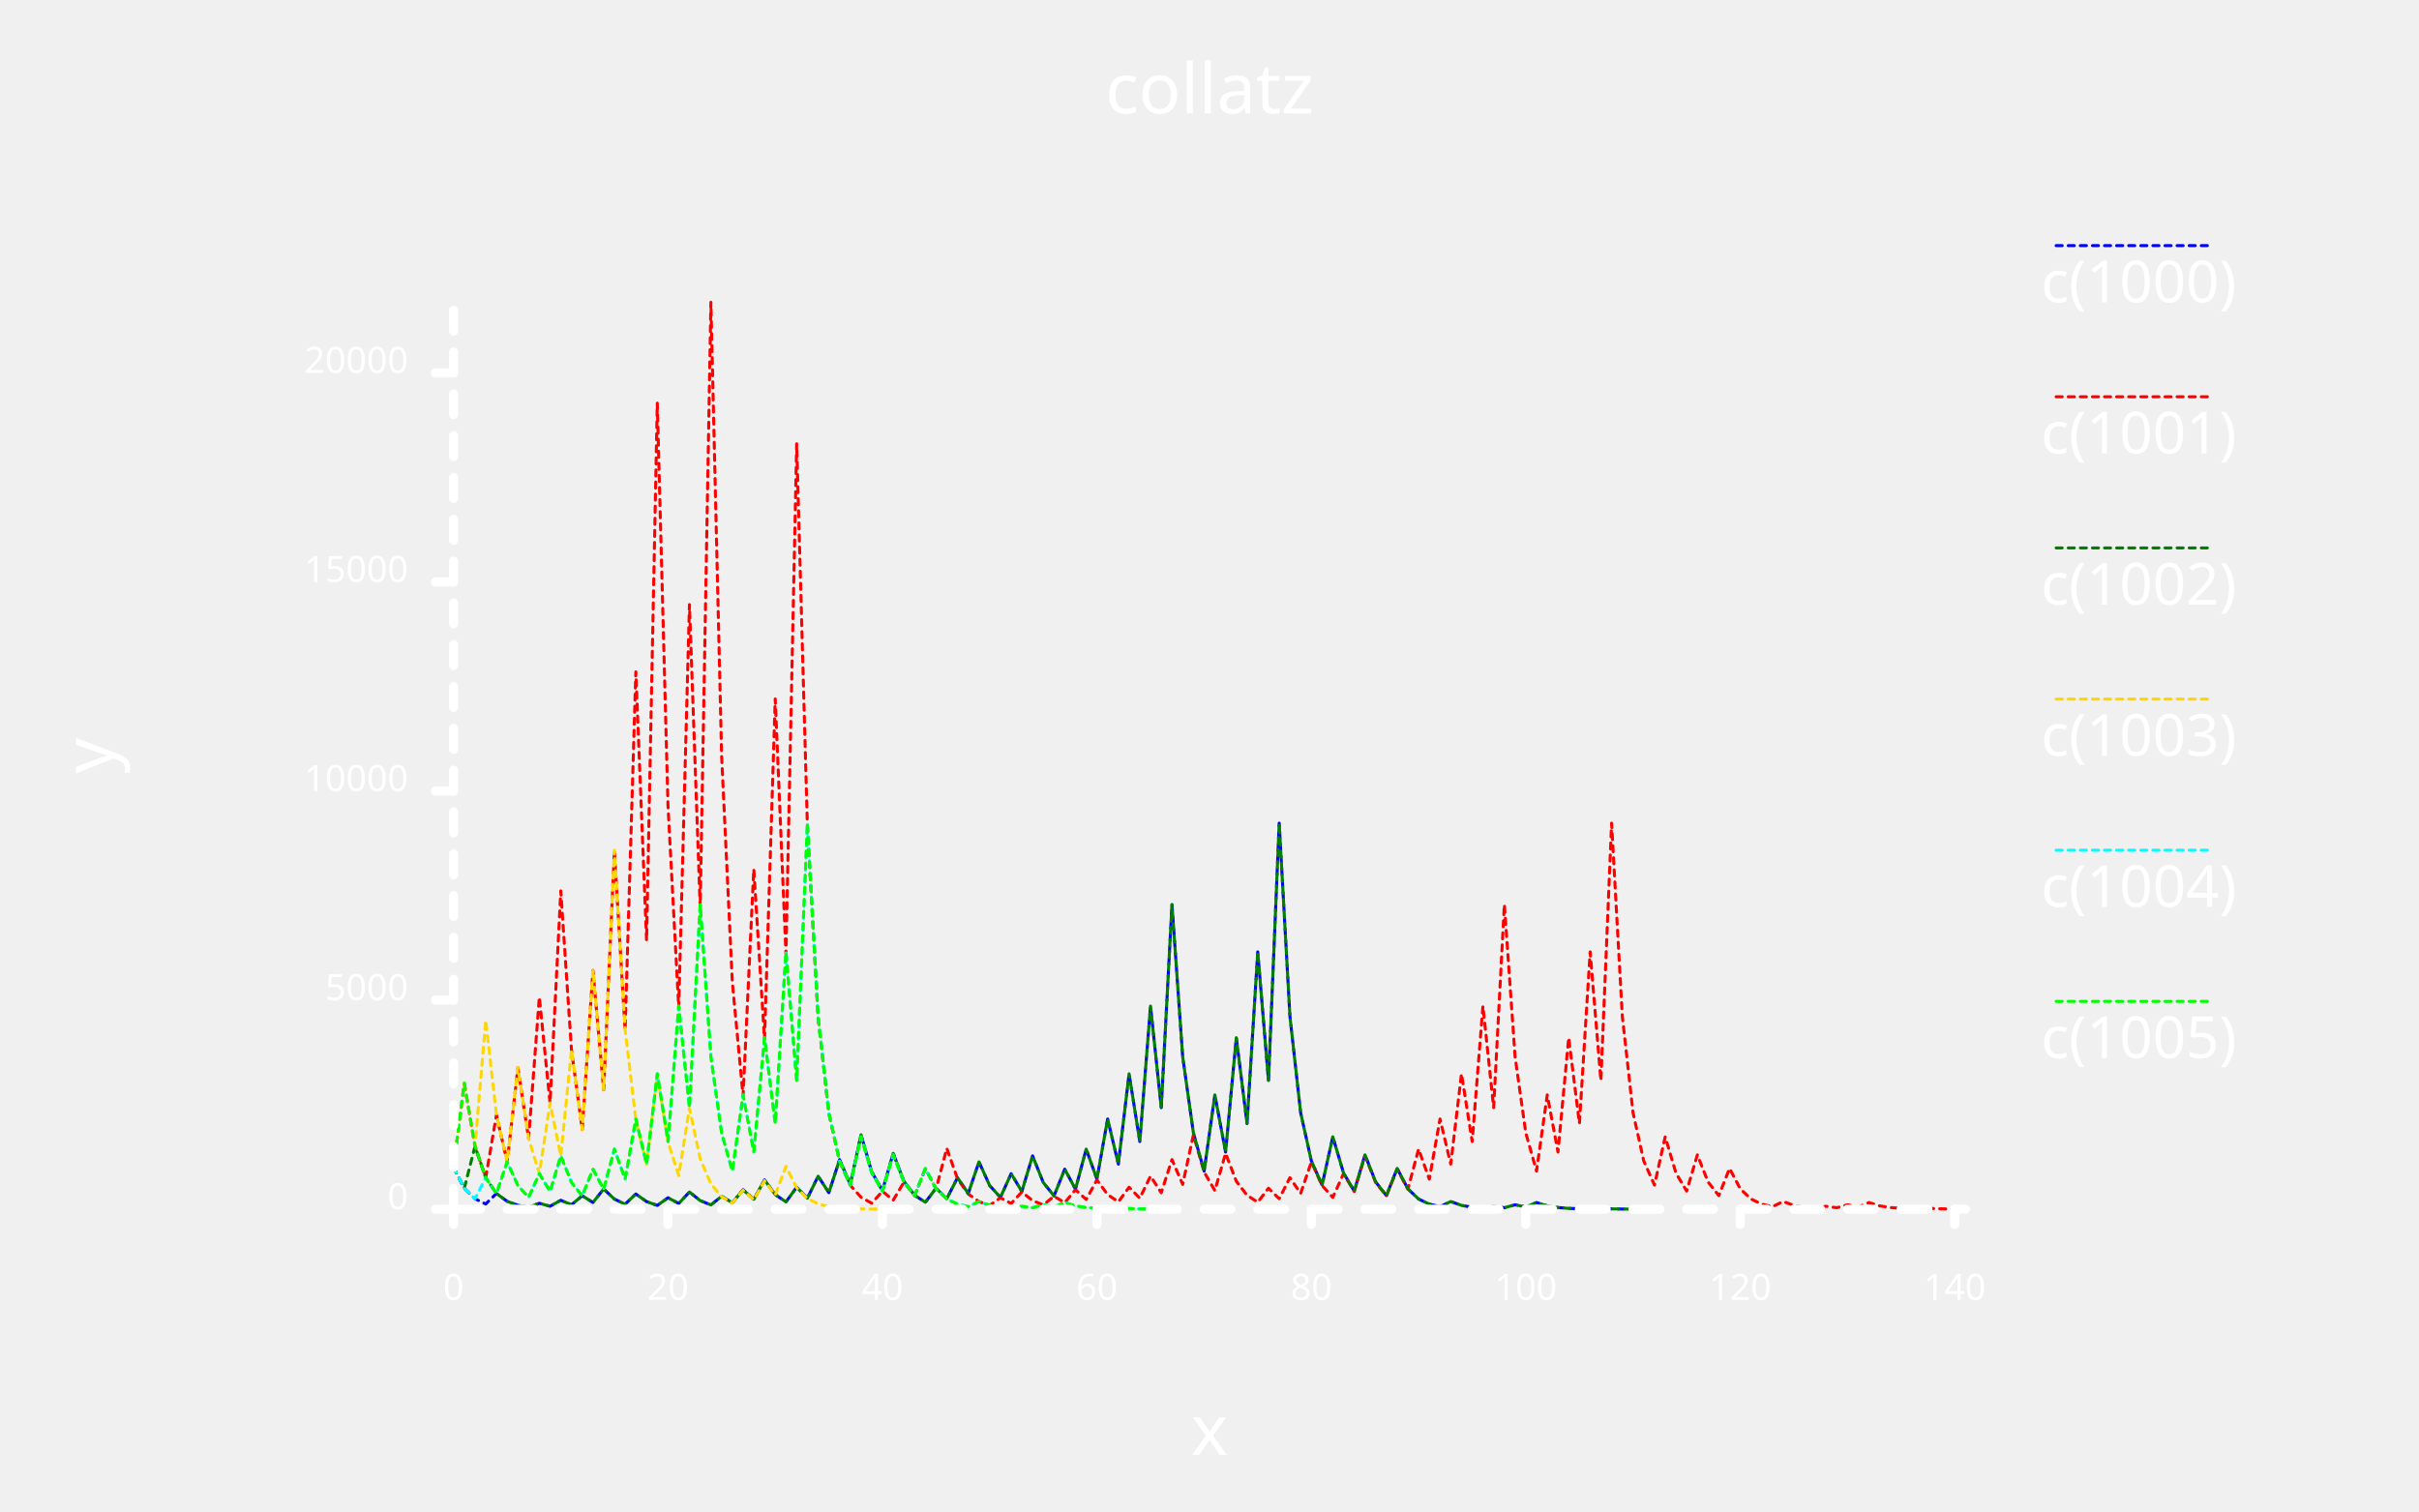
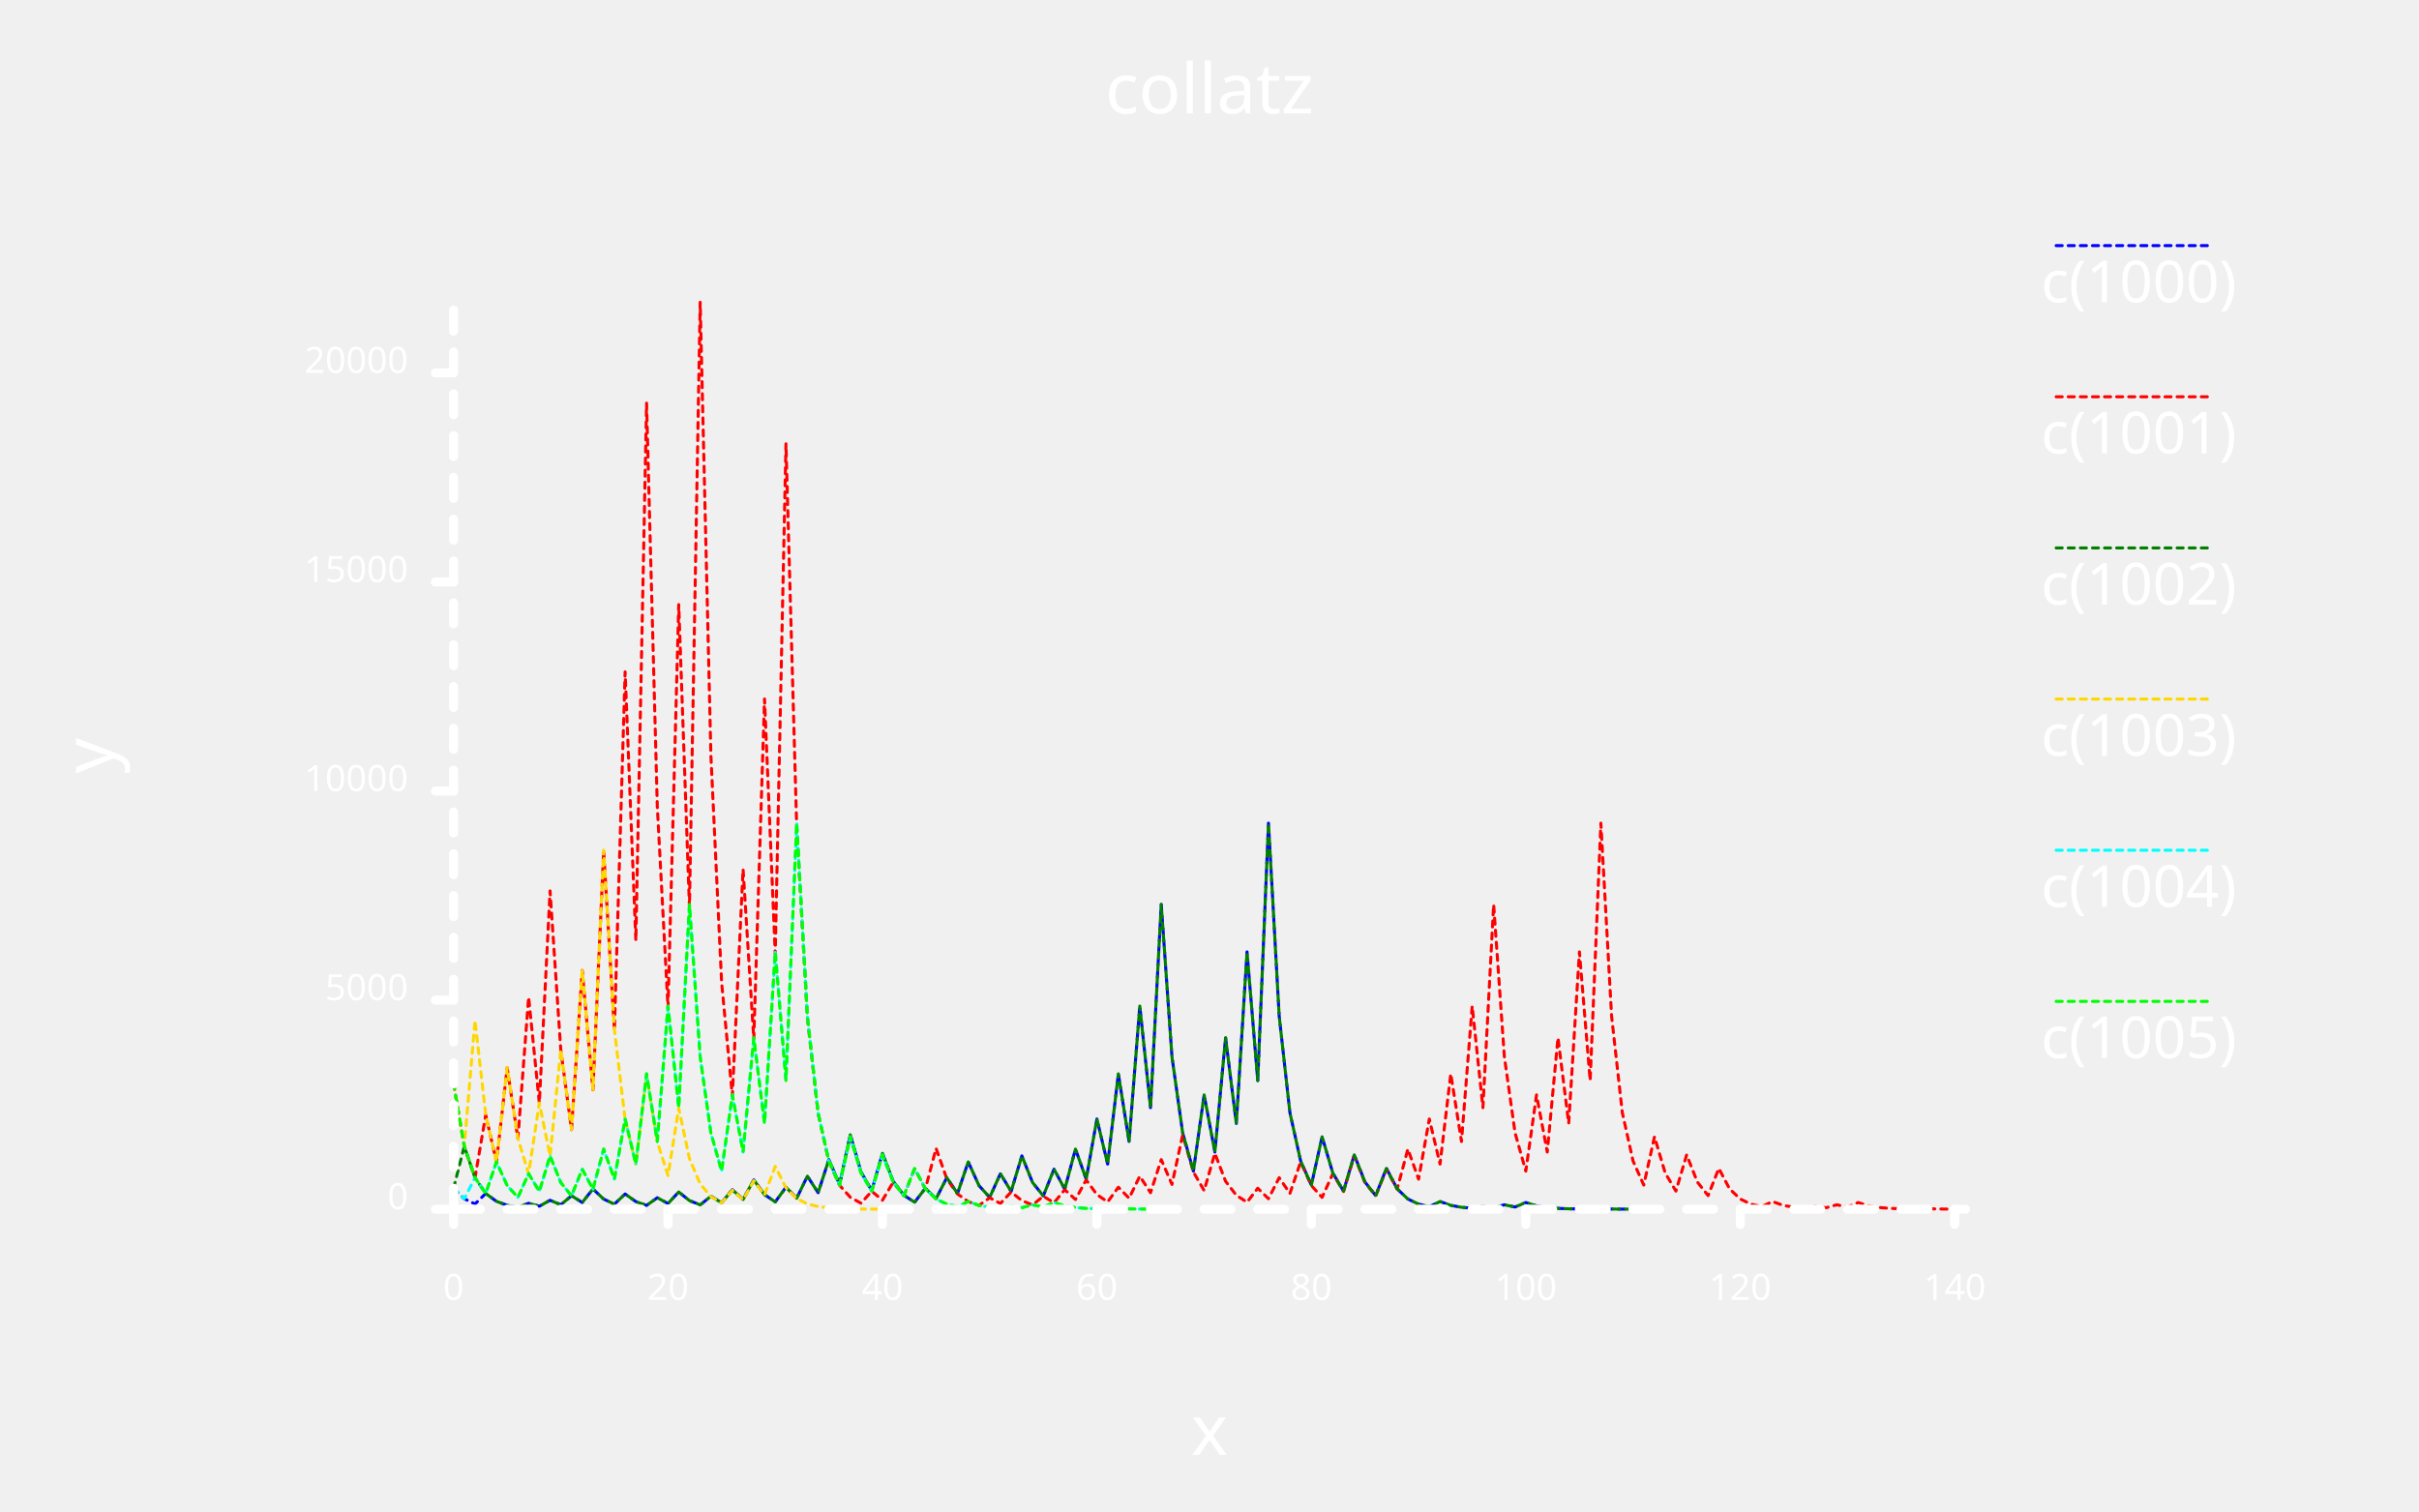
<svg xmlns="http://www.w3.org/2000/svg" width="800" class="poloto_background poloto" height="500" viewBox="0 0 800 500">
  <style>.poloto { stroke-linecap:round; stroke-linejoin:round; font-family: 'Tahoma', sans-serif; stroke-width:2; } .scatter{stroke-width:7} .poloto_text{fill: white;} .poloto_axis_lines{stroke: white;stroke-width:3;fill:none;stroke-dasharray:none} .poloto_background{background-color: #262626;} .poloto0stroke{stroke:  blue;} .poloto1stroke{stroke:  red;} .poloto2stroke{stroke:  green;} .poloto3stroke{stroke:  gold;} .poloto4stroke{stroke:  aqua;} .poloto5stroke{stroke:  lime;} .poloto6stroke{stroke:  orange;} .poloto7stroke{stroke:  chocolate;} .poloto0fill{fill:blue;} .poloto1fill{fill:red;} .poloto2fill{fill:green;} .poloto3fill{fill:gold;} .poloto4fill{fill:aqua;} .poloto5fill{fill:lime;} .poloto6fill{fill:orange;} .poloto7fill{fill:chocolate;}.poloto{stroke-dasharray:2;stroke-width:1;}</style>
  <text class="poloto_text" alignment-baseline="middle" text-anchor="start" font-size="large" x="675" y="100">c(1000)</text>
  <line class="poloto0stroke poloto0legend" stroke="black" x1="680" x2="730" y1="81.25" y2="81.25" />
-   <path class="poloto0stroke" fill="none" stroke="black" d=" M 150 386.167 L 153.546 393.084 L 157.092 396.542 L 160.638 398.271 L 164.184 394.799 L 167.73 397.399 L 171.277 398.7 L 174.823 399.35 L 178.369 398.036 L 181.915 399.018 L 185.461 397.04 L 189.007 398.52 L 192.553 395.546 L 196.099 397.773 L 199.645 393.305 L 203.191 396.653 L 206.738 398.326 L 210.284 394.965 L 213.83 397.482 L 217.376 398.741 L 220.922 396.21 L 224.468 398.105 L 228.014 394.301 L 231.56 397.15 L 235.106 398.575 L 238.652 395.712 L 242.199 397.856 L 245.745 393.554 L 249.291 396.777 L 252.837 390.317 L 256.383 395.159 L 259.929 397.579 L 263.475 392.724 L 267.021 396.362 L 270.567 389.072 L 274.113 394.536 L 277.66 383.595 L 281.206 391.797 L 284.752 375.378 L 288.298 387.689 L 291.844 393.845 L 295.39 381.52 L 298.936 390.76 L 302.482 395.38 L 306.028 397.69 L 309.574 393.056 L 313.121 396.528 L 316.667 389.57 L 320.213 394.785 L 323.759 384.342 L 327.305 392.171 L 330.851 396.085 L 334.397 388.242 L 337.943 394.121 L 341.489 382.35 L 345.035 391.175 L 348.582 395.587 L 352.128 386.748 L 355.674 393.374 L 359.22 380.109 L 362.766 390.054 L 366.312 370.149 L 369.858 385.075 L 373.404 355.21 L 376.95 377.605 L 380.496 332.802 L 384.043 366.401 L 387.589 299.188 L 391.135 349.594 L 394.681 374.797 L 398.227 387.399 L 401.773 362.182 L 405.319 381.091 L 408.865 343.259 L 412.411 371.629 L 415.957 314.875 L 419.504 357.437 L 423.05 272.298 L 426.596 336.149 L 430.142 368.075 L 433.688 384.037 L 437.234 392.019 L 440.78 376.042 L 444.326 388.021 L 447.872 394.011 L 451.418 382.018 L 454.965 391.009 L 458.511 395.504 L 462.057 386.499 L 465.603 393.25 L 469.149 396.625 L 472.695 398.312 L 476.241 399.156 L 479.787 397.455 L 483.333 398.727 L 486.879 399.364 L 490.426 399.682 L 493.972 399.032 L 497.518 399.516 L 501.064 398.534 L 504.61 399.267 L 508.156 397.787 L 511.702 398.893 L 515.248 399.447 L 518.794 399.723 L 522.34 399.862 L 525.887 399.931 L 529.433 399.779 L 532.979 399.889 L 536.525 399.945 L 540.071 399.972" />
+   <path class="poloto0stroke" fill="none" stroke="black" d=" M 150 393.084 L 153.546 396.542 L 157.092 398.271 L 160.638 394.799 L 164.184 397.399 L 167.73 398.7 L 171.277 399.35 L 174.823 398.036 L 178.369 399.018 L 181.915 397.04 L 185.461 398.52 L 189.007 395.546 L 192.553 397.773 L 196.099 393.305 L 199.645 396.653 L 203.191 398.326 L 206.738 394.965 L 210.284 397.482 L 213.83 398.741 L 217.376 396.21 L 220.922 398.105 L 224.468 394.301 L 228.014 397.15 L 231.56 398.575 L 235.106 395.712 L 238.652 397.856 L 242.199 393.554 L 245.745 396.777 L 249.291 390.317 L 252.837 395.159 L 256.383 397.579 L 259.929 392.724 L 263.475 396.362 L 267.021 389.072 L 270.567 394.536 L 274.113 383.595 L 277.66 391.797 L 281.206 375.378 L 284.752 387.689 L 288.298 393.845 L 291.844 381.52 L 295.39 390.76 L 298.936 395.38 L 302.482 397.69 L 306.028 393.056 L 309.574 396.528 L 313.121 389.57 L 316.667 394.785 L 320.213 384.342 L 323.759 392.171 L 327.305 396.085 L 330.851 388.242 L 334.397 394.121 L 337.943 382.35 L 341.489 391.175 L 345.035 395.587 L 348.582 386.748 L 352.128 393.374 L 355.674 380.109 L 359.22 390.054 L 362.766 370.149 L 366.312 385.075 L 369.858 355.21 L 373.404 377.605 L 376.95 332.802 L 380.496 366.401 L 384.043 299.188 L 387.589 349.594 L 391.135 374.797 L 394.681 387.399 L 398.227 362.182 L 401.773 381.091 L 405.319 343.259 L 408.865 371.629 L 412.411 314.875 L 415.957 357.437 L 419.504 272.298 L 423.05 336.149 L 426.596 368.075 L 430.142 384.037 L 433.688 392.019 L 437.234 376.042 L 440.78 388.021 L 444.326 394.011 L 447.872 382.018 L 451.418 391.009 L 454.965 395.504 L 458.511 386.499 L 462.057 393.25 L 465.603 396.625 L 469.149 398.312 L 472.695 399.156 L 476.241 397.455 L 479.787 398.727 L 483.333 399.364 L 486.879 399.682 L 490.426 399.032 L 493.972 399.516 L 497.518 398.534 L 501.064 399.267 L 504.61 397.787 L 508.156 398.893 L 511.702 399.447 L 515.248 399.723 L 518.794 399.862 L 522.34 399.931 L 525.887 399.779 L 529.433 399.889 L 532.979 399.945 L 536.525 399.972 L 540.071 399.986" />
  <text class="poloto_text" alignment-baseline="middle" text-anchor="start" font-size="large" x="675" y="150">c(1001)</text>
  <line class="poloto1stroke poloto1legend" stroke="black" x1="680" x2="730" y1="131.25" y2="131.25" />
-   <path class="poloto1stroke" fill="none" stroke="black" d=" M 150 386.154 L 153.546 358.447 L 157.092 379.224 L 160.638 389.612 L 164.184 368.821 L 167.73 384.411 L 171.277 353.218 L 174.823 376.609 L 178.369 329.814 L 181.915 364.907 L 185.461 294.707 L 189.007 347.353 L 192.553 373.677 L 196.099 321.016 L 199.645 360.508 L 203.191 281.511 L 206.738 340.755 L 210.284 222.252 L 213.83 311.126 L 217.376 133.364 L 220.922 266.682 L 224.468 333.341 L 228.014 200.009 L 231.56 300.005 L 235.106 100 L 238.652 250 L 242.199 325 L 245.745 362.5 L 249.291 287.486 L 252.837 343.743 L 256.383 231.215 L 259.929 315.608 L 263.475 146.809 L 267.021 273.405 L 270.567 336.702 L 274.113 368.351 L 277.66 384.176 L 281.206 392.088 L 284.752 396.044 L 288.298 398.022 L 291.844 394.052 L 295.39 397.026 L 298.936 391.064 L 302.482 395.532 L 306.028 386.582 L 309.574 393.291 L 313.121 379.86 L 316.667 389.93 L 320.213 394.965 L 323.759 397.482 L 327.305 398.741 L 330.851 396.21 L 334.397 398.105 L 337.943 394.301 L 341.489 397.15 L 345.035 398.575 L 348.582 395.712 L 352.128 397.856 L 355.674 393.554 L 359.22 396.777 L 362.766 390.317 L 366.312 395.159 L 369.858 397.579 L 373.404 392.724 L 376.95 396.362 L 380.496 389.072 L 384.043 394.536 L 387.589 383.595 L 391.135 391.797 L 394.681 375.378 L 398.227 387.689 L 401.773 393.845 L 405.319 381.52 L 408.865 390.76 L 412.411 395.38 L 415.957 397.69 L 419.504 393.056 L 423.05 396.528 L 426.596 389.57 L 430.142 394.785 L 433.688 384.342 L 437.234 392.171 L 440.78 396.085 L 444.326 388.242 L 447.872 394.121 L 451.418 382.35 L 454.965 391.175 L 458.511 395.587 L 462.057 386.748 L 465.603 393.374 L 469.149 380.109 L 472.695 390.054 L 476.241 370.149 L 479.787 385.075 L 483.333 355.21 L 486.879 377.605 L 490.426 332.802 L 493.972 366.401 L 497.518 299.188 L 501.064 349.594 L 504.61 374.797 L 508.156 387.399 L 511.702 362.182 L 515.248 381.091 L 518.794 343.259 L 522.34 371.629 L 525.887 314.875 L 529.433 357.437 L 532.979 272.298 L 536.525 336.149 L 540.071 368.075 L 543.617 384.037 L 547.163 392.019 L 550.709 376.042 L 554.255 388.021 L 557.801 394.011 L 561.348 382.018 L 564.894 391.009 L 568.44 395.504 L 571.986 386.499 L 575.532 393.25 L 579.078 396.625 L 582.624 398.312 L 586.17 399.156 L 589.716 397.455 L 593.262 398.727 L 596.809 399.364 L 600.355 399.682 L 603.901 399.032 L 607.447 399.516 L 610.993 398.534 L 614.539 399.267 L 618.085 397.787 L 621.631 398.893 L 625.177 399.447 L 628.723 399.723 L 632.27 399.862 L 635.816 399.931 L 639.362 399.779 L 642.908 399.889 L 646.454 399.945 L 650 399.972" />
+   <path class="poloto1stroke" fill="none" stroke="black" d=" M 150 358.447 L 153.546 379.224 L 157.092 389.612 L 160.638 368.821 L 164.184 384.411 L 167.73 353.218 L 171.277 376.609 L 174.823 329.814 L 178.369 364.907 L 181.915 294.707 L 185.461 347.353 L 189.007 373.677 L 192.553 321.016 L 196.099 360.508 L 199.645 281.511 L 203.191 340.755 L 206.738 222.252 L 210.284 311.126 L 213.83 133.364 L 217.376 266.682 L 220.922 333.341 L 224.468 200.009 L 228.014 300.005 L 231.56 100 L 235.106 250 L 238.652 325 L 242.199 362.5 L 245.745 287.486 L 249.291 343.743 L 252.837 231.215 L 256.383 315.608 L 259.929 146.809 L 263.475 273.405 L 267.021 336.702 L 270.567 368.351 L 274.113 384.176 L 277.66 392.088 L 281.206 396.044 L 284.752 398.022 L 288.298 394.052 L 291.844 397.026 L 295.39 391.064 L 298.936 395.532 L 302.482 386.582 L 306.028 393.291 L 309.574 379.86 L 313.121 389.93 L 316.667 394.965 L 320.213 397.482 L 323.759 398.741 L 327.305 396.21 L 330.851 398.105 L 334.397 394.301 L 337.943 397.15 L 341.489 398.575 L 345.035 395.712 L 348.582 397.856 L 352.128 393.554 L 355.674 396.777 L 359.22 390.317 L 362.766 395.159 L 366.312 397.579 L 369.858 392.724 L 373.404 396.362 L 376.95 389.072 L 380.496 394.536 L 384.043 383.595 L 387.589 391.797 L 391.135 375.378 L 394.681 387.689 L 398.227 393.845 L 401.773 381.52 L 405.319 390.76 L 408.865 395.38 L 412.411 397.69 L 415.957 393.056 L 419.504 396.528 L 423.05 389.57 L 426.596 394.785 L 430.142 384.342 L 433.688 392.171 L 437.234 396.085 L 440.78 388.242 L 444.326 394.121 L 447.872 382.35 L 451.418 391.175 L 454.965 395.587 L 458.511 386.748 L 462.057 393.374 L 465.603 380.109 L 469.149 390.054 L 472.695 370.149 L 476.241 385.075 L 479.787 355.21 L 483.333 377.605 L 486.879 332.802 L 490.426 366.401 L 493.972 299.188 L 497.518 349.594 L 501.064 374.797 L 504.61 387.399 L 508.156 362.182 L 511.702 381.091 L 515.248 343.259 L 518.794 371.629 L 522.34 314.875 L 525.887 357.437 L 529.433 272.298 L 532.979 336.149 L 536.525 368.075 L 540.071 384.037 L 543.617 392.019 L 547.163 376.042 L 550.709 388.021 L 554.255 394.011 L 557.801 382.018 L 561.348 391.009 L 564.894 395.504 L 568.44 386.499 L 571.986 393.25 L 575.532 396.625 L 579.078 398.312 L 582.624 399.156 L 586.17 397.455 L 589.716 398.727 L 593.262 399.364 L 596.809 399.682 L 600.355 399.032 L 603.901 399.516 L 607.447 398.534 L 610.993 399.267 L 614.539 397.787 L 618.085 398.893 L 621.631 399.447 L 625.177 399.723 L 628.723 399.862 L 632.27 399.931 L 635.816 399.779 L 639.362 399.889 L 642.908 399.945 L 646.454 399.972 L 650 399.986" />
  <text class="poloto_text" alignment-baseline="middle" text-anchor="start" font-size="large" x="675" y="200">c(1002)</text>
  <line class="poloto2stroke poloto2legend" stroke="black" x1="680" x2="730" y1="181.25" y2="181.25" />
-   <path class="poloto2stroke" fill="none" stroke="black" d=" M 150 386.14 L 153.546 393.07 L 157.092 379.196 L 160.638 389.598 L 164.184 394.799 L 167.73 397.399 L 171.277 398.7 L 174.823 399.35 L 178.369 398.036 L 181.915 399.018 L 185.461 397.04 L 189.007 398.52 L 192.553 395.546 L 196.099 397.773 L 199.645 393.305 L 203.191 396.653 L 206.738 398.326 L 210.284 394.965 L 213.83 397.482 L 217.376 398.741 L 220.922 396.21 L 224.468 398.105 L 228.014 394.301 L 231.56 397.15 L 235.106 398.575 L 238.652 395.712 L 242.199 397.856 L 245.745 393.554 L 249.291 396.777 L 252.837 390.317 L 256.383 395.159 L 259.929 397.579 L 263.475 392.724 L 267.021 396.362 L 270.567 389.072 L 274.113 394.536 L 277.66 383.595 L 281.206 391.797 L 284.752 375.378 L 288.298 387.689 L 291.844 393.845 L 295.39 381.52 L 298.936 390.76 L 302.482 395.38 L 306.028 397.69 L 309.574 393.056 L 313.121 396.528 L 316.667 389.57 L 320.213 394.785 L 323.759 384.342 L 327.305 392.171 L 330.851 396.085 L 334.397 388.242 L 337.943 394.121 L 341.489 382.35 L 345.035 391.175 L 348.582 395.587 L 352.128 386.748 L 355.674 393.374 L 359.22 380.109 L 362.766 390.054 L 366.312 370.149 L 369.858 385.075 L 373.404 355.21 L 376.95 377.605 L 380.496 332.802 L 384.043 366.401 L 387.589 299.188 L 391.135 349.594 L 394.681 374.797 L 398.227 387.399 L 401.773 362.182 L 405.319 381.091 L 408.865 343.259 L 412.411 371.629 L 415.957 314.875 L 419.504 357.437 L 423.05 272.298 L 426.596 336.149 L 430.142 368.075 L 433.688 384.037 L 437.234 392.019 L 440.78 376.042 L 444.326 388.021 L 447.872 394.011 L 451.418 382.018 L 454.965 391.009 L 458.511 395.504 L 462.057 386.499 L 465.603 393.25 L 469.149 396.625 L 472.695 398.312 L 476.241 399.156 L 479.787 397.455 L 483.333 398.727 L 486.879 399.364 L 490.426 399.682 L 493.972 399.032 L 497.518 399.516 L 501.064 398.534 L 504.61 399.267 L 508.156 397.787 L 511.702 398.893 L 515.248 399.447 L 518.794 399.723 L 522.34 399.862 L 525.887 399.931 L 529.433 399.779 L 532.979 399.889 L 536.525 399.945 L 540.071 399.972" />
+   <path class="poloto2stroke" fill="none" stroke="black" d=" M 150 393.07 L 153.546 379.196 L 157.092 389.598 L 160.638 394.799 L 164.184 397.399 L 167.73 398.7 L 171.277 399.35 L 174.823 398.036 L 178.369 399.018 L 181.915 397.04 L 185.461 398.52 L 189.007 395.546 L 192.553 397.773 L 196.099 393.305 L 199.645 396.653 L 203.191 398.326 L 206.738 394.965 L 210.284 397.482 L 213.83 398.741 L 217.376 396.21 L 220.922 398.105 L 224.468 394.301 L 228.014 397.15 L 231.56 398.575 L 235.106 395.712 L 238.652 397.856 L 242.199 393.554 L 245.745 396.777 L 249.291 390.317 L 252.837 395.159 L 256.383 397.579 L 259.929 392.724 L 263.475 396.362 L 267.021 389.072 L 270.567 394.536 L 274.113 383.595 L 277.66 391.797 L 281.206 375.378 L 284.752 387.689 L 288.298 393.845 L 291.844 381.52 L 295.39 390.76 L 298.936 395.38 L 302.482 397.69 L 306.028 393.056 L 309.574 396.528 L 313.121 389.57 L 316.667 394.785 L 320.213 384.342 L 323.759 392.171 L 327.305 396.085 L 330.851 388.242 L 334.397 394.121 L 337.943 382.35 L 341.489 391.175 L 345.035 395.587 L 348.582 386.748 L 352.128 393.374 L 355.674 380.109 L 359.22 390.054 L 362.766 370.149 L 366.312 385.075 L 369.858 355.21 L 373.404 377.605 L 376.95 332.802 L 380.496 366.401 L 384.043 299.188 L 387.589 349.594 L 391.135 374.797 L 394.681 387.399 L 398.227 362.182 L 401.773 381.091 L 405.319 343.259 L 408.865 371.629 L 412.411 314.875 L 415.957 357.437 L 419.504 272.298 L 423.05 336.149 L 426.596 368.075 L 430.142 384.037 L 433.688 392.019 L 437.234 376.042 L 440.78 388.021 L 444.326 394.011 L 447.872 382.018 L 451.418 391.009 L 454.965 395.504 L 458.511 386.499 L 462.057 393.25 L 465.603 396.625 L 469.149 398.312 L 472.695 399.156 L 476.241 397.455 L 479.787 398.727 L 483.333 399.364 L 486.879 399.682 L 490.426 399.032 L 493.972 399.516 L 497.518 398.534 L 501.064 399.267 L 504.61 397.787 L 508.156 398.893 L 511.702 399.447 L 515.248 399.723 L 518.794 399.862 L 522.34 399.931 L 525.887 399.779 L 529.433 399.889 L 532.979 399.945 L 536.525 399.972 L 540.071 399.986" />
  <text class="poloto_text" alignment-baseline="middle" text-anchor="start" font-size="large" x="675" y="250">c(1003)</text>
  <line class="poloto3stroke poloto3legend" stroke="black" x1="680" x2="730" y1="231.25" y2="231.25" />
-   <path class="poloto3stroke" fill="none" stroke="black" d=" M 150 386.126 L 153.546 358.364 L 157.092 379.182 L 160.638 337.532 L 164.184 368.766 L 167.73 384.383 L 171.277 353.135 L 174.823 376.568 L 178.369 388.284 L 181.915 364.838 L 185.461 382.419 L 189.007 347.243 L 192.553 373.621 L 196.099 320.85 L 199.645 360.425 L 203.191 281.262 L 206.738 340.631 L 210.284 370.315 L 213.83 385.158 L 217.376 355.459 L 220.922 377.73 L 224.468 388.865 L 228.014 366.581 L 231.56 383.29 L 235.106 391.645 L 238.652 395.823 L 242.199 397.911 L 245.745 393.72 L 249.291 396.86 L 252.837 390.566 L 256.383 395.283 L 259.929 385.835 L 263.475 392.918 L 267.021 396.459 L 270.567 398.229 L 274.113 399.115 L 277.66 399.557 L 281.206 399.779 L 284.752 399.889 L 288.298 399.945 L 291.844 399.972" />
+   <path class="poloto3stroke" fill="none" stroke="black" d=" M 150 358.364 L 153.546 379.182 L 157.092 337.532 L 160.638 368.766 L 164.184 384.383 L 167.73 353.135 L 171.277 376.568 L 174.823 388.284 L 178.369 364.838 L 181.915 382.419 L 185.461 347.243 L 189.007 373.621 L 192.553 320.85 L 196.099 360.425 L 199.645 281.262 L 203.191 340.631 L 206.738 370.315 L 210.284 385.158 L 213.83 355.459 L 217.376 377.73 L 220.922 388.865 L 224.468 366.581 L 228.014 383.29 L 231.56 391.645 L 235.106 395.823 L 238.652 397.911 L 242.199 393.72 L 245.745 396.86 L 249.291 390.566 L 252.837 395.283 L 256.383 385.835 L 259.929 392.918 L 263.475 396.459 L 267.021 398.229 L 270.567 399.115 L 274.113 399.557 L 277.66 399.779 L 281.206 399.889 L 284.752 399.945 L 288.298 399.972 L 291.844 399.986" />
  <text class="poloto_text" alignment-baseline="middle" text-anchor="start" font-size="large" x="675" y="300">c(1004)</text>
  <line class="poloto4stroke poloto4legend" stroke="black" x1="680" x2="730" y1="281.25" y2="281.25" />
-   <path class="poloto4stroke" fill="none" stroke="black" d=" M 150 386.112 L 153.546 393.056 L 157.092 396.528 L 160.638 389.57 L 164.184 394.785 L 167.73 384.342 L 171.277 392.171 L 174.823 396.085 L 178.369 388.242 L 181.915 394.121 L 185.461 382.35 L 189.007 391.175 L 192.553 395.587 L 196.099 386.748 L 199.645 393.374 L 203.191 380.109 L 206.738 390.054 L 210.284 370.149 L 213.83 385.075 L 217.376 355.21 L 220.922 377.605 L 224.468 332.802 L 228.014 366.401 L 231.56 299.188 L 235.106 349.594 L 238.652 374.797 L 242.199 387.399 L 245.745 362.182 L 249.291 381.091 L 252.837 343.259 L 256.383 371.629 L 259.929 314.875 L 263.475 357.437 L 267.021 272.298 L 270.567 336.149 L 274.113 368.075 L 277.66 384.037 L 281.206 392.019 L 284.752 376.042 L 288.298 388.021 L 291.844 394.011 L 295.39 382.018 L 298.936 391.009 L 302.482 395.504 L 306.028 386.499 L 309.574 393.25 L 313.121 396.625 L 316.667 398.312 L 320.213 399.156 L 323.759 397.455 L 327.305 398.727 L 330.851 399.364 L 334.397 399.682 L 337.943 399.032 L 341.489 399.516 L 345.035 398.534 L 348.582 399.267 L 352.128 397.787 L 355.674 398.893 L 359.22 399.447 L 362.766 399.723 L 366.312 399.862 L 369.858 399.931 L 373.404 399.779 L 376.95 399.889 L 380.496 399.945 L 384.043 399.972" />
+   <path class="poloto4stroke" fill="none" stroke="black" d=" M 150 393.056 L 153.546 396.528 L 157.092 389.57 L 160.638 394.785 L 164.184 384.342 L 167.73 392.171 L 171.277 396.085 L 174.823 388.242 L 178.369 394.121 L 181.915 382.35 L 185.461 391.175 L 189.007 395.587 L 192.553 386.748 L 196.099 393.374 L 199.645 380.109 L 203.191 390.054 L 206.738 370.149 L 210.284 385.075 L 213.83 355.21 L 217.376 377.605 L 220.922 332.802 L 224.468 366.401 L 228.014 299.188 L 231.56 349.594 L 235.106 374.797 L 238.652 387.399 L 242.199 362.182 L 245.745 381.091 L 249.291 343.259 L 252.837 371.629 L 256.383 314.875 L 259.929 357.437 L 263.475 272.298 L 267.021 336.149 L 270.567 368.075 L 274.113 384.037 L 277.66 392.019 L 281.206 376.042 L 284.752 388.021 L 288.298 394.011 L 291.844 382.018 L 295.39 391.009 L 298.936 395.504 L 302.482 386.499 L 306.028 393.25 L 309.574 396.625 L 313.121 398.312 L 316.667 399.156 L 320.213 397.455 L 323.759 398.727 L 327.305 399.364 L 330.851 399.682 L 334.397 399.032 L 337.943 399.516 L 341.489 398.534 L 345.035 399.267 L 348.582 397.787 L 352.128 398.893 L 355.674 399.447 L 359.22 399.723 L 362.766 399.862 L 366.312 399.931 L 369.858 399.779 L 373.404 399.889 L 376.95 399.945 L 380.496 399.972 L 384.043 399.986" />
  <text class="poloto_text" alignment-baseline="middle" text-anchor="start" font-size="large" x="675" y="350">c(1005)</text>
  <line class="poloto5stroke poloto5legend" stroke="black" x1="680" x2="730" y1="331.25" y2="331.25" />
-   <path class="poloto5stroke" fill="none" stroke="black" d=" M 150 386.098 L 153.546 358.281 L 157.092 379.141 L 160.638 389.57 L 164.184 394.785 L 167.73 384.342 L 171.277 392.171 L 174.823 396.085 L 178.369 388.242 L 181.915 394.121 L 185.461 382.35 L 189.007 391.175 L 192.553 395.587 L 196.099 386.748 L 199.645 393.374 L 203.191 380.109 L 206.738 390.054 L 210.284 370.149 L 213.83 385.075 L 217.376 355.21 L 220.922 377.605 L 224.468 332.802 L 228.014 366.401 L 231.56 299.188 L 235.106 349.594 L 238.652 374.797 L 242.199 387.399 L 245.745 362.182 L 249.291 381.091 L 252.837 343.259 L 256.383 371.629 L 259.929 314.875 L 263.475 357.437 L 267.021 272.298 L 270.567 336.149 L 274.113 368.075 L 277.66 384.037 L 281.206 392.019 L 284.752 376.042 L 288.298 388.021 L 291.844 394.011 L 295.39 382.018 L 298.936 391.009 L 302.482 395.504 L 306.028 386.499 L 309.574 393.25 L 313.121 396.625 L 316.667 398.312 L 320.213 399.156 L 323.759 397.455 L 327.305 398.727 L 330.851 399.364 L 334.397 399.682 L 337.943 399.032 L 341.489 399.516 L 345.035 398.534 L 348.582 399.267 L 352.128 397.787 L 355.674 398.893 L 359.22 399.447 L 362.766 399.723 L 366.312 399.862 L 369.858 399.931 L 373.404 399.779 L 376.95 399.889 L 380.496 399.945 L 384.043 399.972" />
+   <path class="poloto5stroke" fill="none" stroke="black" d=" M 150 358.281 L 153.546 379.141 L 157.092 389.57 L 160.638 394.785 L 164.184 384.342 L 167.73 392.171 L 171.277 396.085 L 174.823 388.242 L 178.369 394.121 L 181.915 382.35 L 185.461 391.175 L 189.007 395.587 L 192.553 386.748 L 196.099 393.374 L 199.645 380.109 L 203.191 390.054 L 206.738 370.149 L 210.284 385.075 L 213.83 355.21 L 217.376 377.605 L 220.922 332.802 L 224.468 366.401 L 228.014 299.188 L 231.56 349.594 L 235.106 374.797 L 238.652 387.399 L 242.199 362.182 L 245.745 381.091 L 249.291 343.259 L 252.837 371.629 L 256.383 314.875 L 259.929 357.437 L 263.475 272.298 L 267.021 336.149 L 270.567 368.075 L 274.113 384.037 L 277.66 392.019 L 281.206 376.042 L 284.752 388.021 L 288.298 394.011 L 291.844 382.018 L 295.39 391.009 L 298.936 395.504 L 302.482 386.499 L 306.028 393.25 L 309.574 396.625 L 313.121 398.312 L 316.667 399.156 L 320.213 397.455 L 323.759 398.727 L 327.305 399.364 L 330.851 399.682 L 334.397 399.032 L 337.943 399.516 L 341.489 398.534 L 345.035 399.267 L 348.582 397.787 L 352.128 398.893 L 355.674 399.447 L 359.22 399.723 L 362.766 399.862 L 366.312 399.931 L 369.858 399.779 L 373.404 399.889 L 376.95 399.945 L 380.496 399.972 L 384.043 399.986" />
  <text class="poloto_text" alignment-baseline="start" text-anchor="middle" font-size="x-large" x="400" y="37.5">collatz</text>
  <text class="poloto_text" alignment-baseline="start" text-anchor="middle" font-size="x-large" x="400" y="481.25">x</text>
  <text class="poloto_text" alignment-baseline="start" text-anchor="middle" font-size="x-large" transform="rotate(-90,37.5,250)" x="37.5" y="250">y</text>
  <line class="poloto_axis_lines" stroke="black" x1="150" x2="150" y1="400" y2="405" />
  <text class="poloto_text" alignment-baseline="start" text-anchor="middle" x="150" y="430"> 0</text>
  <line class="poloto_axis_lines" stroke="black" x1="220.922" x2="220.922" y1="400" y2="405" />
  <text class="poloto_text" alignment-baseline="start" text-anchor="middle" x="220.922" y="430"> 20</text>
  <line class="poloto_axis_lines" stroke="black" x1="291.844" x2="291.844" y1="400" y2="405" />
  <text class="poloto_text" alignment-baseline="start" text-anchor="middle" x="291.844" y="430"> 40</text>
  <line class="poloto_axis_lines" stroke="black" x1="362.766" x2="362.766" y1="400" y2="405" />
  <text class="poloto_text" alignment-baseline="start" text-anchor="middle" x="362.766" y="430"> 60</text>
  <line class="poloto_axis_lines" stroke="black" x1="433.688" x2="433.688" y1="400" y2="405" />
  <text class="poloto_text" alignment-baseline="start" text-anchor="middle" x="433.688" y="430"> 80</text>
  <line class="poloto_axis_lines" stroke="black" x1="504.61" x2="504.61" y1="400" y2="405" />
  <text class="poloto_text" alignment-baseline="start" text-anchor="middle" x="504.61" y="430"> 100</text>
  <line class="poloto_axis_lines" stroke="black" x1="575.532" x2="575.532" y1="400" y2="405" />
  <text class="poloto_text" alignment-baseline="start" text-anchor="middle" x="575.532" y="430"> 120</text>
  <line class="poloto_axis_lines" stroke="black" x1="646.454" x2="646.454" y1="400" y2="405" />
  <text class="poloto_text" alignment-baseline="start" text-anchor="middle" x="646.454" y="430"> 140</text>
  <line class="poloto_axis_lines" stroke="black" x1="150" x2="144" y1="400" y2="400" />
  <text class="poloto_text" alignment-baseline="middle" text-anchor="end" x="135" y="400"> 0</text>
  <line class="poloto_axis_lines" stroke="black" x1="150" x2="144" y1="330.837" y2="330.837" />
  <text class="poloto_text" alignment-baseline="middle" text-anchor="end" x="135" y="330.837"> 5000</text>
  <line class="poloto_axis_lines" stroke="black" x1="150" x2="144" y1="261.675" y2="261.675" />
  <text class="poloto_text" alignment-baseline="middle" text-anchor="end" x="135" y="261.675"> 10000</text>
  <line class="poloto_axis_lines" stroke="black" x1="150" x2="144" y1="192.512" y2="192.512" />
  <text class="poloto_text" alignment-baseline="middle" text-anchor="end" x="135" y="192.512"> 15000</text>
  <line class="poloto_axis_lines" stroke="black" x1="150" x2="144" y1="123.349" y2="123.349" />
  <text class="poloto_text" alignment-baseline="middle" text-anchor="end" x="135" y="123.349"> 20000</text>
  <path stroke="black" fill="none" class="poloto_axis_lines" style="stroke-dasharray:8.865;stroke-dashoffset:-0;" d=" M 150 400 L 650 400" />
  <path stroke="black" fill="none" class="poloto_axis_lines" style="stroke-dasharray:6.916;stroke-dashoffset:-0;" d=" M 150 400 L 150 100" />
</svg>
